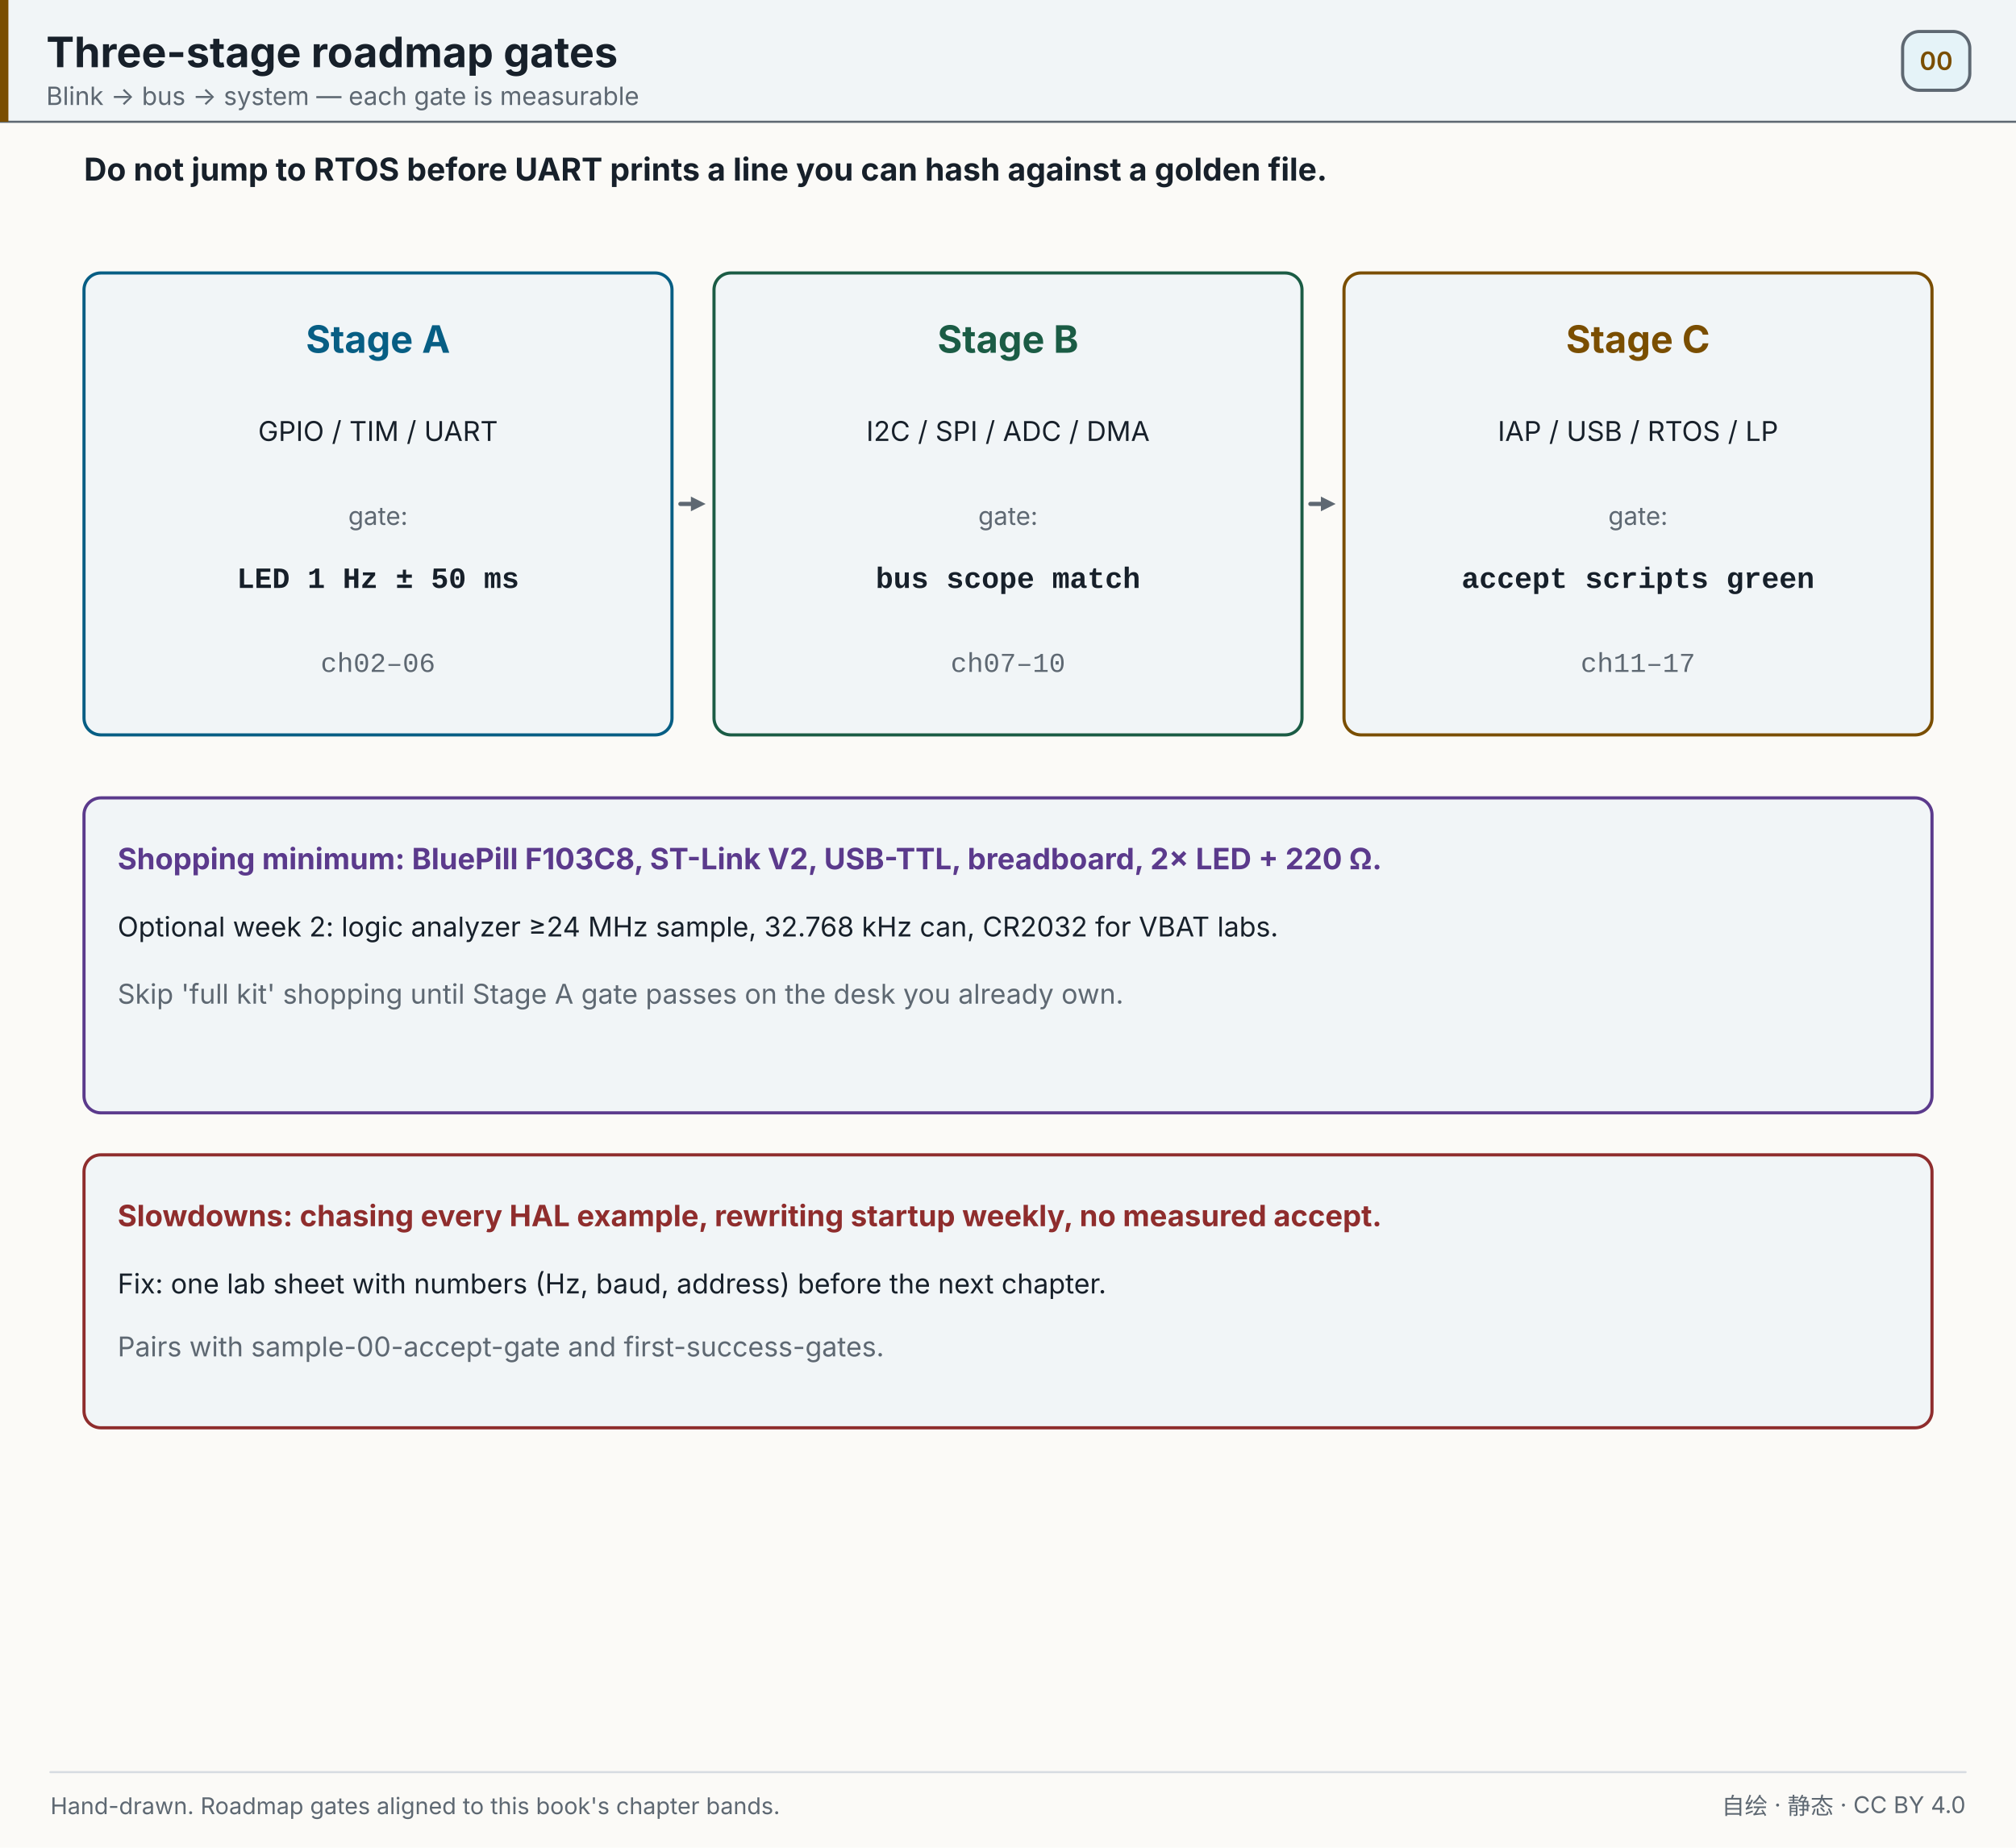
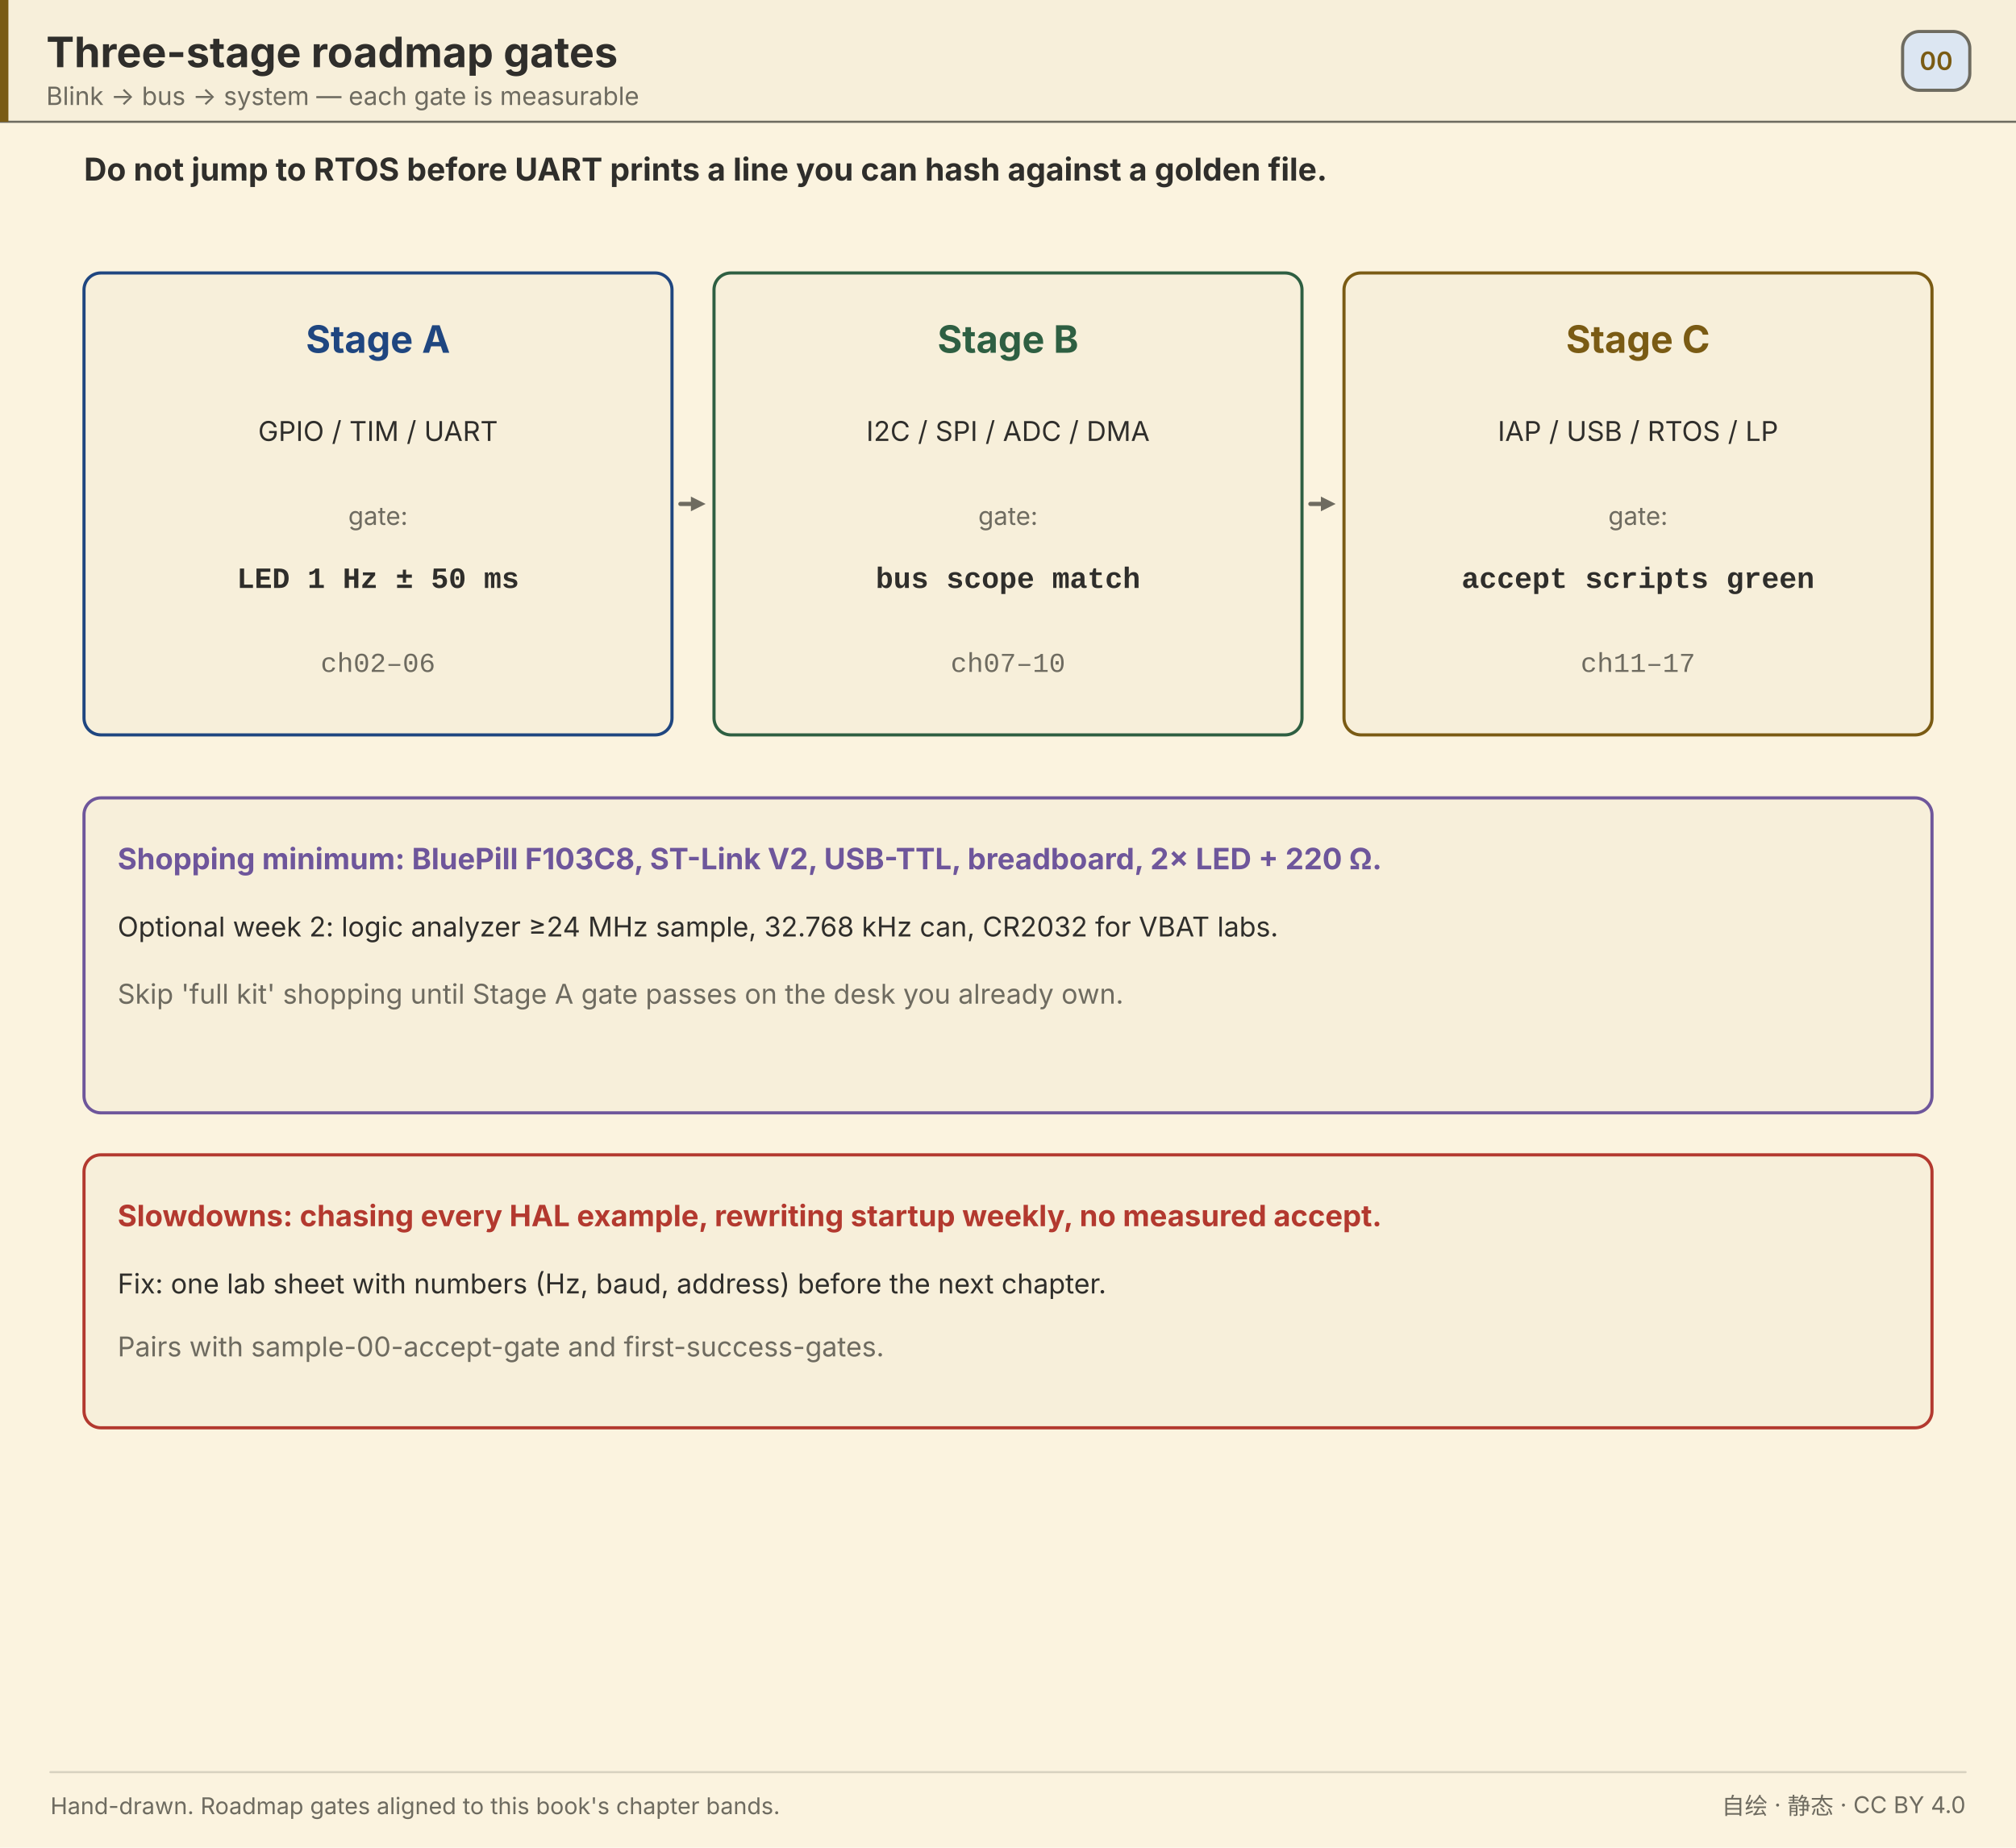
<svg xmlns="http://www.w3.org/2000/svg" width="960" height="880" viewBox="0 0 960 880" role="img" aria-label="Three-stage roadmap gates">
-   <rect x="0" y="0" width="960" height="880" fill="#fbfaf7" />
-   <rect x="0" y="0" width="960" height="58" fill="#f1f5f7" opacity="1" />
-   <line x1="0" y1="58" x2="960" y2="58" stroke="#5e6872" stroke-width="1" stroke-linecap="round" opacity="1" />
-   <rect x="0" y="0" width="4" height="58" fill="#7a4e00" opacity="1" />
-   <text x="22" y="32" font-size="20" fill="#17202a" text-anchor="start" opacity="1" font-family="'PingFang SC','Hiragino Sans GB','Microsoft YaHei',system-ui,-apple-system,'Segoe UI',sans-serif" font-weight="700">Three-stage roadmap gates</text>
-   <text x="22" y="50" font-size="12" fill="#5e6872" text-anchor="start" opacity="1" font-family="'PingFang SC','Hiragino Sans GB','Microsoft YaHei',system-ui,-apple-system,'Segoe UI',sans-serif">Blink → bus → system — each gate is measurable</text>
-   <rect x="906" y="15" width="32" height="28" fill="#e5f3f8" opacity="1" rx="8" stroke="#5e6872" stroke-width="1.5" />
-   <text x="922" y="33.32" font-size="12" fill="#7a4e00" text-anchor="middle" opacity="1" font-family="'PingFang SC','Hiragino Sans GB','Microsoft YaHei',system-ui,-apple-system,'Segoe UI',sans-serif" font-weight="600">00</text>
-   <text x="40" y="86" font-size="15" fill="#17202a" text-anchor="start" opacity="1" font-family="'PingFang SC','Hiragino Sans GB','Microsoft YaHei',system-ui,-apple-system,'Segoe UI',sans-serif" font-weight="700">Do not jump to RTOS before UART prints a line you can hash against a golden file.</text>
-   <rect x="40" y="130" width="280" height="220" fill="#f1f5f7" opacity="1" rx="8" stroke="#075e84" stroke-width="1.5" />
-   <text x="180" y="168" font-size="18" fill="#075e84" text-anchor="middle" opacity="1" font-family="'PingFang SC','Hiragino Sans GB','Microsoft YaHei',system-ui,-apple-system,'Segoe UI',sans-serif" font-weight="700">Stage A</text>
-   <text x="180" y="210" font-size="13" fill="#17202a" text-anchor="middle" opacity="1" font-family="'PingFang SC','Hiragino Sans GB','Microsoft YaHei',system-ui,-apple-system,'Segoe UI',sans-serif">GPIO / TIM / UART</text>
-   <text x="180" y="250" font-size="12" fill="#5e6872" text-anchor="middle" opacity="1" font-family="'PingFang SC','Hiragino Sans GB','Microsoft YaHei',system-ui,-apple-system,'Segoe UI',sans-serif">gate:</text>
-   <text x="180" y="280" font-size="14" fill="#17202a" text-anchor="middle" opacity="1" font-family="ui-monospace,SFMono-Regular,'JetBrains Mono',Consolas,'Courier New',monospace" font-weight="700">LED 1 Hz ± 50 ms</text>
-   <text x="180" y="320" font-size="13" fill="#5e6872" text-anchor="middle" opacity="1" font-family="ui-monospace,SFMono-Regular,'JetBrains Mono',Consolas,'Courier New',monospace">ch02–06</text>
-   <line x1="324" y1="240" x2="329" y2="240" stroke="#5e6872" stroke-width="2" stroke-linecap="round" opacity="1" />
-   <polygon points="336.00,240.00 329.00,243.50 329.00,236.50" fill="#5e6872" opacity="1" />
-   <rect x="340" y="130" width="280" height="220" fill="#f1f5f7" opacity="1" rx="8" stroke="#1b5c45" stroke-width="1.5" />
-   <text x="480" y="168" font-size="18" fill="#1b5c45" text-anchor="middle" opacity="1" font-family="'PingFang SC','Hiragino Sans GB','Microsoft YaHei',system-ui,-apple-system,'Segoe UI',sans-serif" font-weight="700">Stage B</text>
-   <text x="480" y="210" font-size="13" fill="#17202a" text-anchor="middle" opacity="1" font-family="'PingFang SC','Hiragino Sans GB','Microsoft YaHei',system-ui,-apple-system,'Segoe UI',sans-serif">I2C / SPI / ADC / DMA</text>
-   <text x="480" y="250" font-size="12" fill="#5e6872" text-anchor="middle" opacity="1" font-family="'PingFang SC','Hiragino Sans GB','Microsoft YaHei',system-ui,-apple-system,'Segoe UI',sans-serif">gate:</text>
-   <text x="480" y="280" font-size="14" fill="#17202a" text-anchor="middle" opacity="1" font-family="ui-monospace,SFMono-Regular,'JetBrains Mono',Consolas,'Courier New',monospace" font-weight="700">bus scope match</text>
-   <text x="480" y="320" font-size="13" fill="#5e6872" text-anchor="middle" opacity="1" font-family="ui-monospace,SFMono-Regular,'JetBrains Mono',Consolas,'Courier New',monospace">ch07–10</text>
-   <line x1="624" y1="240" x2="629" y2="240" stroke="#5e6872" stroke-width="2" stroke-linecap="round" opacity="1" />
-   <polygon points="636.00,240.00 629.00,243.50 629.00,236.50" fill="#5e6872" opacity="1" />
-   <rect x="640" y="130" width="280" height="220" fill="#f1f5f7" opacity="1" rx="8" stroke="#7a4e00" stroke-width="1.5" />
-   <text x="780" y="168" font-size="18" fill="#7a4e00" text-anchor="middle" opacity="1" font-family="'PingFang SC','Hiragino Sans GB','Microsoft YaHei',system-ui,-apple-system,'Segoe UI',sans-serif" font-weight="700">Stage C</text>
-   <text x="780" y="210" font-size="13" fill="#17202a" text-anchor="middle" opacity="1" font-family="'PingFang SC','Hiragino Sans GB','Microsoft YaHei',system-ui,-apple-system,'Segoe UI',sans-serif">IAP / USB / RTOS / LP</text>
-   <text x="780" y="250" font-size="12" fill="#5e6872" text-anchor="middle" opacity="1" font-family="'PingFang SC','Hiragino Sans GB','Microsoft YaHei',system-ui,-apple-system,'Segoe UI',sans-serif">gate:</text>
-   <text x="780" y="280" font-size="14" fill="#17202a" text-anchor="middle" opacity="1" font-family="ui-monospace,SFMono-Regular,'JetBrains Mono',Consolas,'Courier New',monospace" font-weight="700">accept scripts green</text>
-   <text x="780" y="320" font-size="13" fill="#5e6872" text-anchor="middle" opacity="1" font-family="ui-monospace,SFMono-Regular,'JetBrains Mono',Consolas,'Courier New',monospace">ch11–17</text>
-   <rect x="40" y="380" width="880" height="150" fill="#f1f5f7" opacity="1" rx="8" stroke="#5b3a8c" stroke-width="1.5" />
-   <text x="56" y="414" font-size="14" fill="#5b3a8c" text-anchor="start" opacity="1" font-family="'PingFang SC','Hiragino Sans GB','Microsoft YaHei',system-ui,-apple-system,'Segoe UI',sans-serif" font-weight="700">Shopping minimum: BluePill F103C8, ST-Link V2, USB-TTL, breadboard, 2× LED + 220 Ω.</text>
-   <text x="56" y="446" font-size="13" fill="#17202a" text-anchor="start" opacity="1" font-family="'PingFang SC','Hiragino Sans GB','Microsoft YaHei',system-ui,-apple-system,'Segoe UI',sans-serif">Optional week 2: logic analyzer ≥24 MHz sample, 32.768 kHz can, CR2032 for VBAT labs.</text>
-   <text x="56" y="478" font-size="13" fill="#5e6872" text-anchor="start" opacity="1" font-family="'PingFang SC','Hiragino Sans GB','Microsoft YaHei',system-ui,-apple-system,'Segoe UI',sans-serif">Skip 'full kit' shopping until Stage A gate passes on the desk you already own.</text>
-   <rect x="40" y="550" width="880" height="130" fill="#f1f5f7" opacity="1" rx="8" stroke="#8f2d2d" stroke-width="1.5" />
-   <text x="56" y="584" font-size="14" fill="#8f2d2d" text-anchor="start" opacity="1" font-family="'PingFang SC','Hiragino Sans GB','Microsoft YaHei',system-ui,-apple-system,'Segoe UI',sans-serif" font-weight="700">Slowdowns: chasing every HAL example, rewriting startup weekly, no measured accept.</text>
-   <text x="56" y="616" font-size="13" fill="#17202a" text-anchor="start" opacity="1" font-family="'PingFang SC','Hiragino Sans GB','Microsoft YaHei',system-ui,-apple-system,'Segoe UI',sans-serif">Fix: one lab sheet with numbers (Hz, baud, address) before the next chapter.</text>
-   <text x="56" y="646" font-size="13" fill="#5e6872" text-anchor="start" opacity="1" font-family="'PingFang SC','Hiragino Sans GB','Microsoft YaHei',system-ui,-apple-system,'Segoe UI',sans-serif">Pairs with sample-00-accept-gate and first-success-gates.</text>
-   <line x1="24" y1="844" x2="936" y2="844" stroke="#d7dce1" stroke-width="1" stroke-linecap="round" opacity="1" />
-   <text x="24" y="864" font-size="11" fill="#5e6872" text-anchor="start" opacity="1" font-family="'PingFang SC','Hiragino Sans GB','Microsoft YaHei',system-ui,-apple-system,'Segoe UI',sans-serif">Hand-drawn. Roadmap gates aligned to this book's chapter bands.</text>
-   <text x="936" y="864" font-size="11" fill="#5e6872" text-anchor="end" opacity="1" font-family="'PingFang SC','Hiragino Sans GB','Microsoft YaHei',system-ui,-apple-system,'Segoe UI',sans-serif">自绘 · 静态 · CC BY 4.0</text>
+   <rect x="0" y="0" width="960" height="880" fill="#FBF3DF" />
+   <rect x="0" y="0" width="960" height="58" fill="#F7EFDA" opacity="1" />
+   <line x1="0" y1="58" x2="960" y2="58" stroke="#6E6B60" stroke-width="1" stroke-linecap="round" opacity="1" />
+   <rect x="0" y="0" width="4" height="58" fill="#7A5B14" opacity="1" />
+   <text x="22" y="32" font-size="20" fill="#2F2E2B" text-anchor="start" opacity="1" font-family="'PingFang SC','Hiragino Sans GB','Microsoft YaHei',system-ui,-apple-system,'Segoe UI',sans-serif" font-weight="700">Three-stage roadmap gates</text>
+   <text x="22" y="50" font-size="12" fill="#6E6B60" text-anchor="start" opacity="1" font-family="'PingFang SC','Hiragino Sans GB','Microsoft YaHei',system-ui,-apple-system,'Segoe UI',sans-serif">Blink → bus → system — each gate is measurable</text>
+   <rect x="906" y="15" width="32" height="28" fill="#DCE6F2" opacity="1" rx="8" stroke="#6E6B60" stroke-width="1.5" />
+   <text x="922" y="33.32" font-size="12" fill="#7A5B14" text-anchor="middle" opacity="1" font-family="'PingFang SC','Hiragino Sans GB','Microsoft YaHei',system-ui,-apple-system,'Segoe UI',sans-serif" font-weight="600">00</text>
+   <text x="40" y="86" font-size="15" fill="#2F2E2B" text-anchor="start" opacity="1" font-family="'PingFang SC','Hiragino Sans GB','Microsoft YaHei',system-ui,-apple-system,'Segoe UI',sans-serif" font-weight="700">Do not jump to RTOS before UART prints a line you can hash against a golden file.</text>
+   <rect x="40" y="130" width="280" height="220" fill="#F7EFDA" opacity="1" rx="8" stroke="#1F4680" stroke-width="1.5" />
+   <text x="180" y="168" font-size="18" fill="#1F4680" text-anchor="middle" opacity="1" font-family="'PingFang SC','Hiragino Sans GB','Microsoft YaHei',system-ui,-apple-system,'Segoe UI',sans-serif" font-weight="700">Stage A</text>
+   <text x="180" y="210" font-size="13" fill="#2F2E2B" text-anchor="middle" opacity="1" font-family="'PingFang SC','Hiragino Sans GB','Microsoft YaHei',system-ui,-apple-system,'Segoe UI',sans-serif">GPIO / TIM / UART</text>
+   <text x="180" y="250" font-size="12" fill="#6E6B60" text-anchor="middle" opacity="1" font-family="'PingFang SC','Hiragino Sans GB','Microsoft YaHei',system-ui,-apple-system,'Segoe UI',sans-serif">gate:</text>
+   <text x="180" y="280" font-size="14" fill="#2F2E2B" text-anchor="middle" opacity="1" font-family="ui-monospace,SFMono-Regular,'JetBrains Mono',Consolas,'Courier New',monospace" font-weight="700">LED 1 Hz ± 50 ms</text>
+   <text x="180" y="320" font-size="13" fill="#6E6B60" text-anchor="middle" opacity="1" font-family="ui-monospace,SFMono-Regular,'JetBrains Mono',Consolas,'Courier New',monospace">ch02–06</text>
+   <line x1="324" y1="240" x2="329" y2="240" stroke="#6E6B60" stroke-width="2" stroke-linecap="round" opacity="1" />
+   <polygon points="336.00,240.00 329.00,243.50 329.00,236.50" fill="#6E6B60" opacity="1" />
+   <rect x="340" y="130" width="280" height="220" fill="#F7EFDA" opacity="1" rx="8" stroke="#2E5F42" stroke-width="1.5" />
+   <text x="480" y="168" font-size="18" fill="#2E5F42" text-anchor="middle" opacity="1" font-family="'PingFang SC','Hiragino Sans GB','Microsoft YaHei',system-ui,-apple-system,'Segoe UI',sans-serif" font-weight="700">Stage B</text>
+   <text x="480" y="210" font-size="13" fill="#2F2E2B" text-anchor="middle" opacity="1" font-family="'PingFang SC','Hiragino Sans GB','Microsoft YaHei',system-ui,-apple-system,'Segoe UI',sans-serif">I2C / SPI / ADC / DMA</text>
+   <text x="480" y="250" font-size="12" fill="#6E6B60" text-anchor="middle" opacity="1" font-family="'PingFang SC','Hiragino Sans GB','Microsoft YaHei',system-ui,-apple-system,'Segoe UI',sans-serif">gate:</text>
+   <text x="480" y="280" font-size="14" fill="#2F2E2B" text-anchor="middle" opacity="1" font-family="ui-monospace,SFMono-Regular,'JetBrains Mono',Consolas,'Courier New',monospace" font-weight="700">bus scope match</text>
+   <text x="480" y="320" font-size="13" fill="#6E6B60" text-anchor="middle" opacity="1" font-family="ui-monospace,SFMono-Regular,'JetBrains Mono',Consolas,'Courier New',monospace">ch07–10</text>
+   <line x1="624" y1="240" x2="629" y2="240" stroke="#6E6B60" stroke-width="2" stroke-linecap="round" opacity="1" />
+   <polygon points="636.00,240.00 629.00,243.50 629.00,236.50" fill="#6E6B60" opacity="1" />
+   <rect x="640" y="130" width="280" height="220" fill="#F7EFDA" opacity="1" rx="8" stroke="#7A5B14" stroke-width="1.5" />
+   <text x="780" y="168" font-size="18" fill="#7A5B14" text-anchor="middle" opacity="1" font-family="'PingFang SC','Hiragino Sans GB','Microsoft YaHei',system-ui,-apple-system,'Segoe UI',sans-serif" font-weight="700">Stage C</text>
+   <text x="780" y="210" font-size="13" fill="#2F2E2B" text-anchor="middle" opacity="1" font-family="'PingFang SC','Hiragino Sans GB','Microsoft YaHei',system-ui,-apple-system,'Segoe UI',sans-serif">IAP / USB / RTOS / LP</text>
+   <text x="780" y="250" font-size="12" fill="#6E6B60" text-anchor="middle" opacity="1" font-family="'PingFang SC','Hiragino Sans GB','Microsoft YaHei',system-ui,-apple-system,'Segoe UI',sans-serif">gate:</text>
+   <text x="780" y="280" font-size="14" fill="#2F2E2B" text-anchor="middle" opacity="1" font-family="ui-monospace,SFMono-Regular,'JetBrains Mono',Consolas,'Courier New',monospace" font-weight="700">accept scripts green</text>
+   <text x="780" y="320" font-size="13" fill="#6E6B60" text-anchor="middle" opacity="1" font-family="ui-monospace,SFMono-Regular,'JetBrains Mono',Consolas,'Courier New',monospace">ch11–17</text>
+   <rect x="40" y="380" width="880" height="150" fill="#F7EFDA" opacity="1" rx="8" stroke="#6E569B" stroke-width="1.5" />
+   <text x="56" y="414" font-size="14" fill="#6E569B" text-anchor="start" opacity="1" font-family="'PingFang SC','Hiragino Sans GB','Microsoft YaHei',system-ui,-apple-system,'Segoe UI',sans-serif" font-weight="700">Shopping minimum: BluePill F103C8, ST-Link V2, USB-TTL, breadboard, 2× LED + 220 Ω.</text>
+   <text x="56" y="446" font-size="13" fill="#2F2E2B" text-anchor="start" opacity="1" font-family="'PingFang SC','Hiragino Sans GB','Microsoft YaHei',system-ui,-apple-system,'Segoe UI',sans-serif">Optional week 2: logic analyzer ≥24 MHz sample, 32.768 kHz can, CR2032 for VBAT labs.</text>
+   <text x="56" y="478" font-size="13" fill="#6E6B60" text-anchor="start" opacity="1" font-family="'PingFang SC','Hiragino Sans GB','Microsoft YaHei',system-ui,-apple-system,'Segoe UI',sans-serif">Skip 'full kit' shopping until Stage A gate passes on the desk you already own.</text>
+   <rect x="40" y="550" width="880" height="130" fill="#F7EFDA" opacity="1" rx="8" stroke="#B3392F" stroke-width="1.5" />
+   <text x="56" y="584" font-size="14" fill="#B3392F" text-anchor="start" opacity="1" font-family="'PingFang SC','Hiragino Sans GB','Microsoft YaHei',system-ui,-apple-system,'Segoe UI',sans-serif" font-weight="700">Slowdowns: chasing every HAL example, rewriting startup weekly, no measured accept.</text>
+   <text x="56" y="616" font-size="13" fill="#2F2E2B" text-anchor="start" opacity="1" font-family="'PingFang SC','Hiragino Sans GB','Microsoft YaHei',system-ui,-apple-system,'Segoe UI',sans-serif">Fix: one lab sheet with numbers (Hz, baud, address) before the next chapter.</text>
+   <text x="56" y="646" font-size="13" fill="#6E6B60" text-anchor="start" opacity="1" font-family="'PingFang SC','Hiragino Sans GB','Microsoft YaHei',system-ui,-apple-system,'Segoe UI',sans-serif">Pairs with sample-00-accept-gate and first-success-gates.</text>
+   <line x1="24" y1="844" x2="936" y2="844" stroke="#D8D2C0" stroke-width="1" stroke-linecap="round" opacity="1" />
+   <text x="24" y="864" font-size="11" fill="#6E6B60" text-anchor="start" opacity="1" font-family="'PingFang SC','Hiragino Sans GB','Microsoft YaHei',system-ui,-apple-system,'Segoe UI',sans-serif">Hand-drawn. Roadmap gates aligned to this book's chapter bands.</text>
+   <text x="936" y="864" font-size="11" fill="#6E6B60" text-anchor="end" opacity="1" font-family="'PingFang SC','Hiragino Sans GB','Microsoft YaHei',system-ui,-apple-system,'Segoe UI',sans-serif">自绘 · 静态 · CC BY 4.0</text>
</svg>
